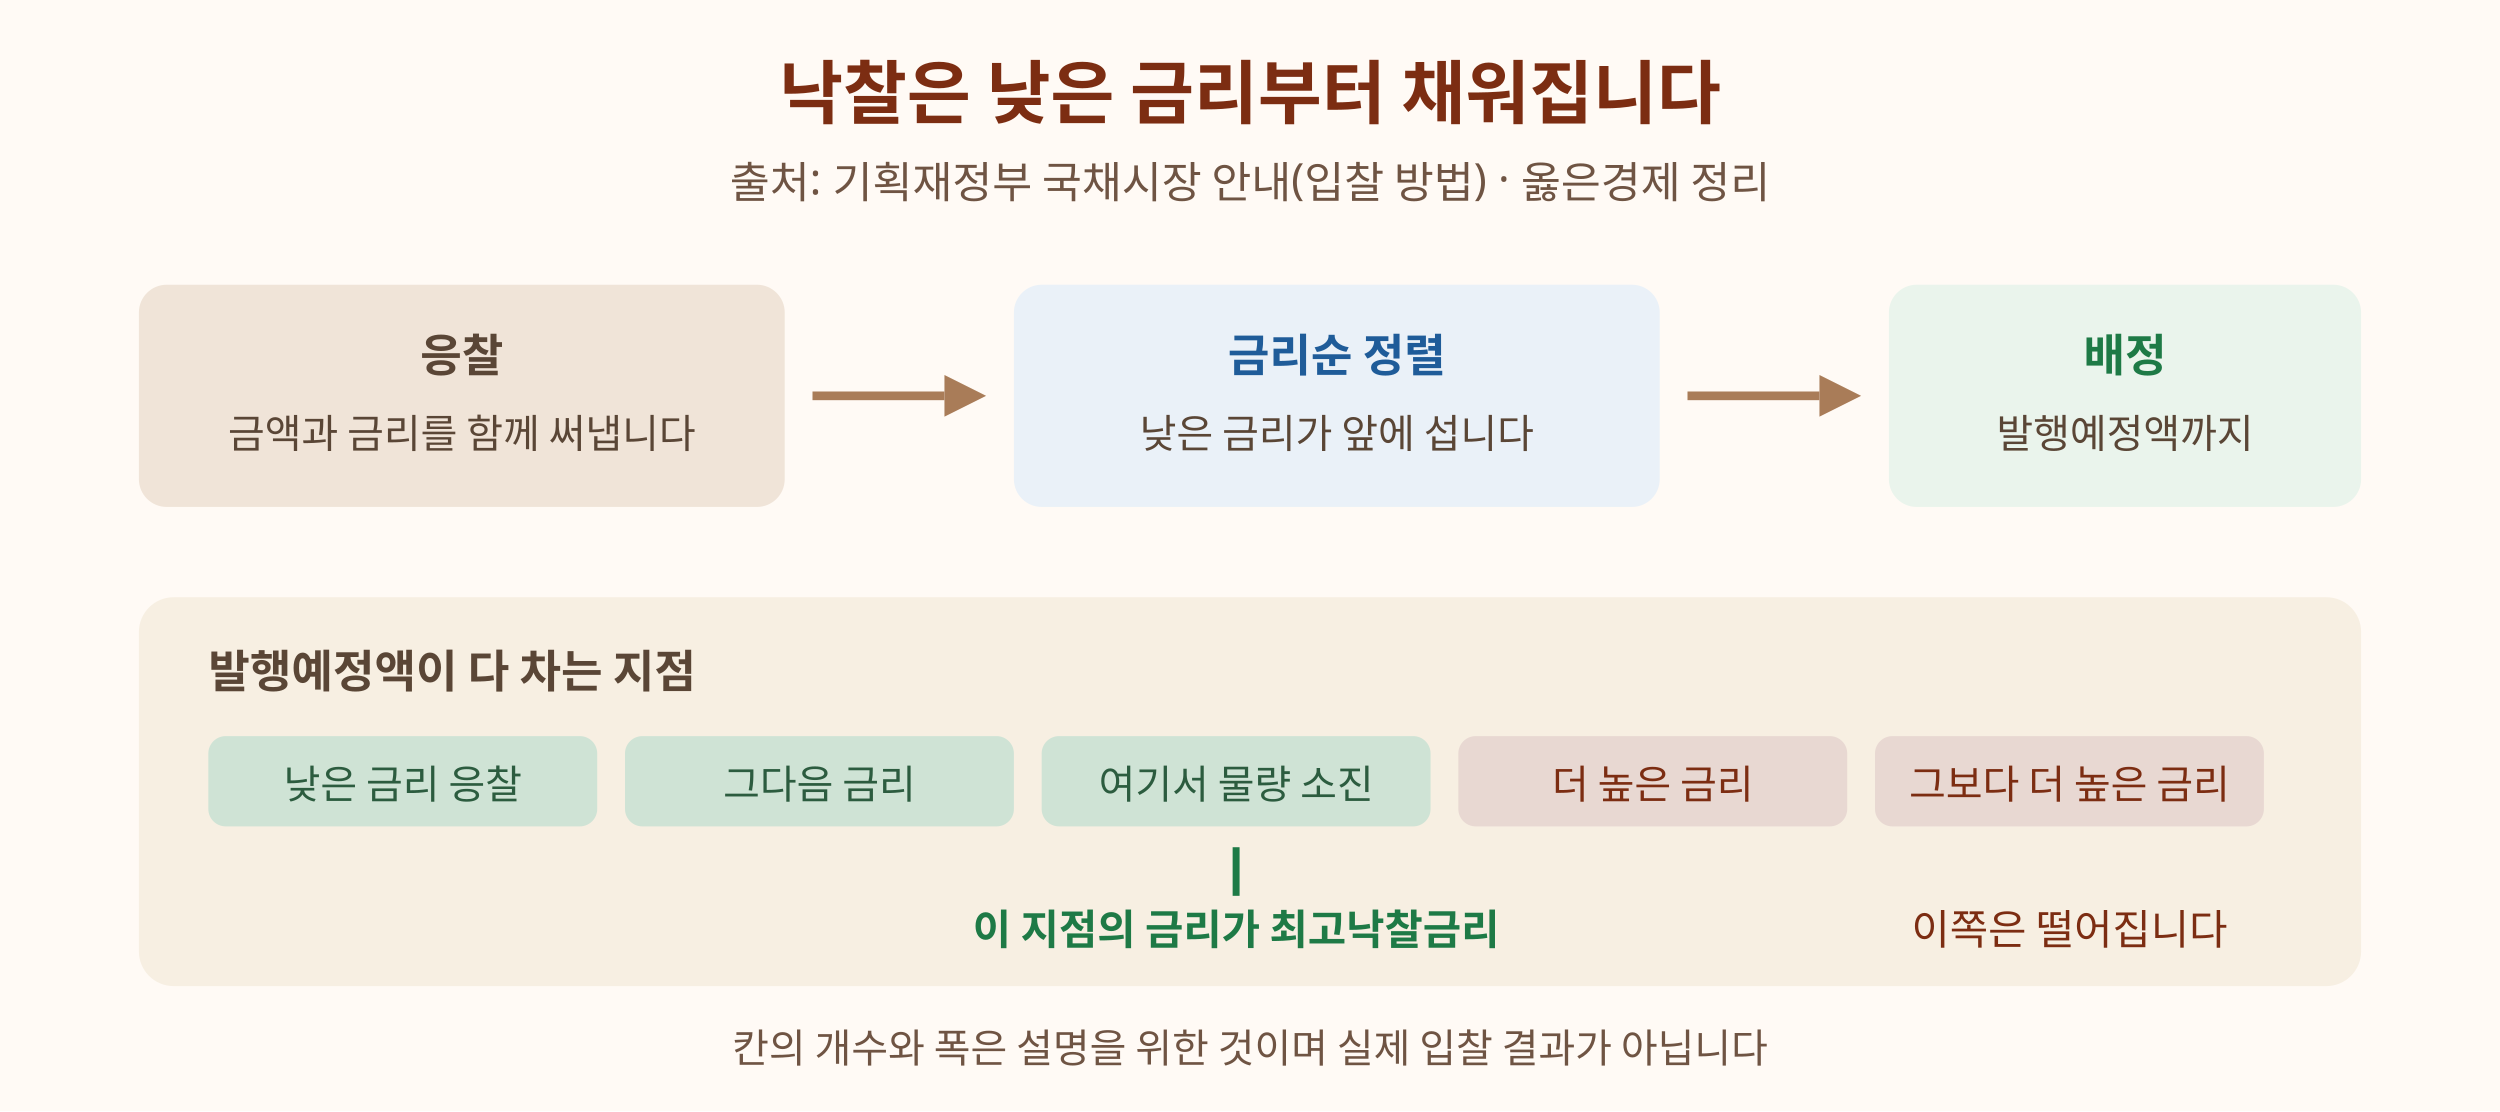
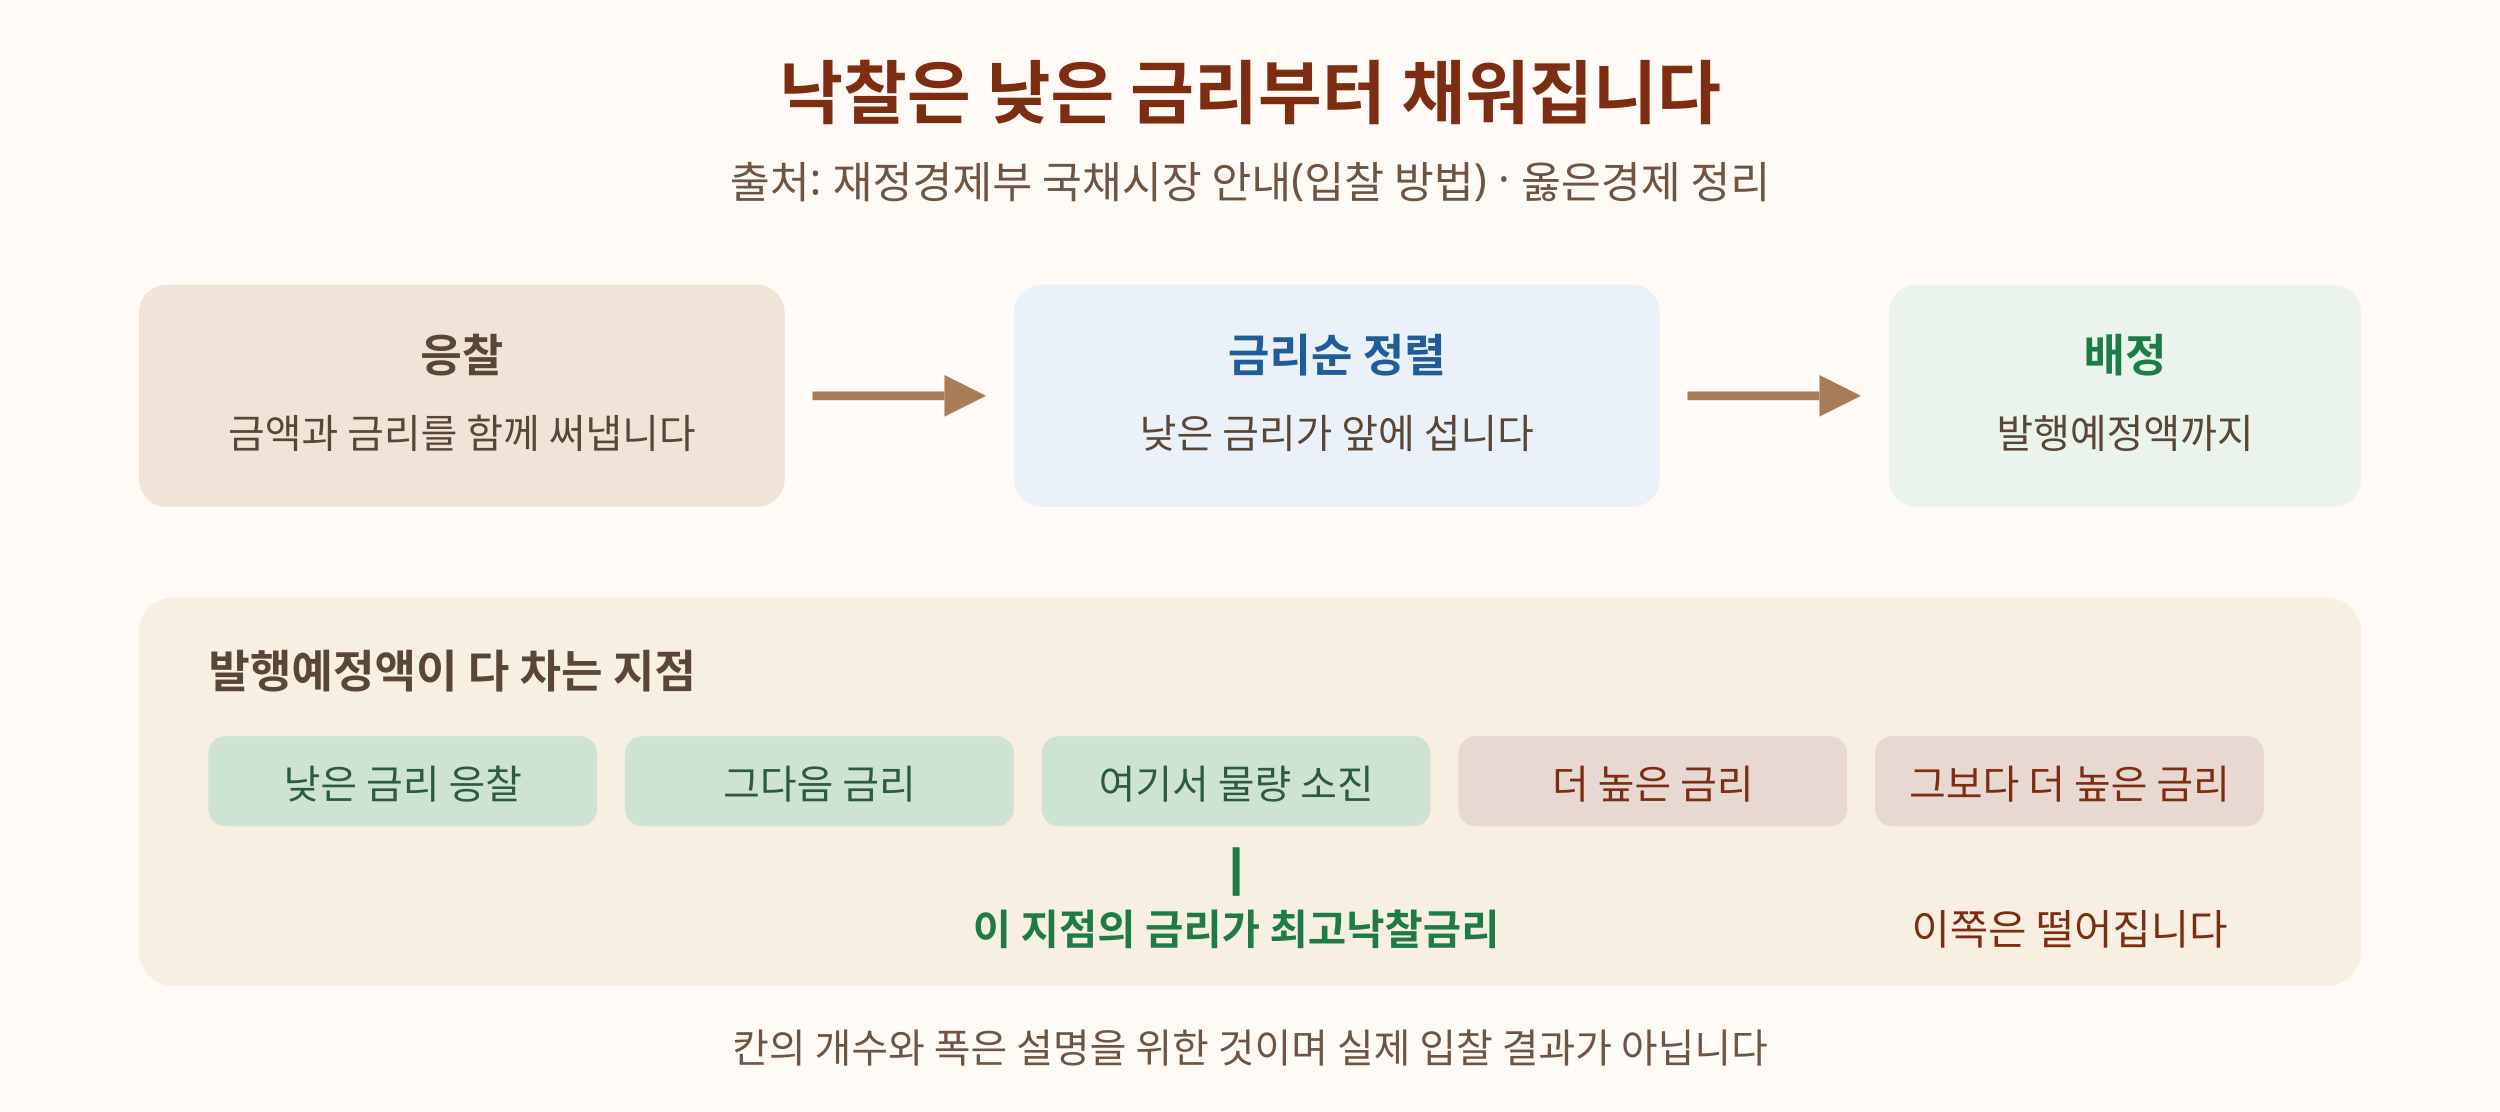
<svg xmlns="http://www.w3.org/2000/svg" viewBox="0 0 720 320" font-family="Pretendard, sans-serif" role="img" aria-label="국고채 경쟁입찰에서 낙찰이 채워지는 순서 도식. 국고채전문딜러들이 금액과 금리를 함께 써내면 발행자는 낮은 금리부터 차례로 배정하고, 발행예정액이 다 차는 지점의 금리가 최고낙찰금리가 되며 그보다 높은 금리를 써낸 응찰은 떨어진다">
  <rect width="720" height="320" fill="#fffaf5" />
  <text x="360" y="34" text-anchor="middle" font-size="20" font-weight="800" fill="#7c2d12">낙찰은 낮은 금리부터 채워집니다</text>
-   <text x="360" y="57" text-anchor="middle" font-size="12.5" fill="#6f5443">출처: 기획재정부 국채시장 안내(입찰 방법) · 옳은경제 정리</text>
+   <text x="360" y="57" text-anchor="middle" font-size="12.5" fill="#6f5443">출처: 재정경제부 국채시장 안내(입찰 방법) · 옳은경제 정리</text>
  <rect x="40" y="82" width="186" height="64" rx="8" fill="#f0e4d8" />
  <text x="133" y="107" text-anchor="middle" font-size="13" font-weight="800" fill="#5a4636">응찰</text>
  <text x="133" y="129" text-anchor="middle" font-size="11.5" fill="#5a4636">금액과 금리를 함께 써냅니다</text>
  <path d="M234 114 L272 114" stroke="#a97c58" stroke-width="2.5" />
  <path d="M272 108 L284 114 L272 120 Z" fill="#a97c58" />
  <rect x="292" y="82" width="186" height="64" rx="8" fill="#eaf1f8" />
  <text x="385" y="107" text-anchor="middle" font-size="13" font-weight="800" fill="#1f5c99">금리순 정렬</text>
  <text x="385" y="129" text-anchor="middle" font-size="11.5" fill="#5a4636">낮은 금리가 앞에 섭니다</text>
  <path d="M486 114 L524 114" stroke="#a97c58" stroke-width="2.5" />
  <path d="M524 108 L536 114 L524 120 Z" fill="#a97c58" />
  <rect x="544" y="82" width="136" height="64" rx="8" fill="#eaf4ec" />
  <text x="612" y="107" text-anchor="middle" font-size="13" font-weight="800" fill="#1e7a46">배정</text>
  <text x="612" y="129" text-anchor="middle" font-size="11.5" fill="#5a4636">발행예정액까지</text>
  <rect x="40" y="172" width="640" height="112" rx="10" fill="#f7efe2" />
  <text x="60" y="198" font-size="13" font-weight="800" fill="#5a4636">발행예정액이 다 차는 지점</text>
  <rect x="60" y="212" width="112" height="26" rx="5" fill="#cfe3d5" />
  <text x="116" y="230" text-anchor="middle" font-size="11.5" fill="#2c5c3f">낮은 금리 응찰</text>
  <rect x="180" y="212" width="112" height="26" rx="5" fill="#cfe3d5" />
  <text x="236" y="230" text-anchor="middle" font-size="11.5" fill="#2c5c3f">그다음 금리</text>
  <rect x="300" y="212" width="112" height="26" rx="5" fill="#cfe3d5" />
  <text x="356" y="230" text-anchor="middle" font-size="11.5" fill="#2c5c3f">여기서 물량 소진</text>
  <rect x="420" y="212" width="112" height="26" rx="5" fill="#e8d8d2" />
  <text x="476" y="230" text-anchor="middle" font-size="11.5" fill="#7c2d12">더 높은 금리</text>
  <rect x="540" y="212" width="112" height="26" rx="5" fill="#e8d8d2" />
  <text x="596" y="230" text-anchor="middle" font-size="11.5" fill="#7c2d12">그보다 더 높은 금리</text>
  <path d="M356 244 L356 258" stroke="#1e7a46" stroke-width="2" />
  <text x="356" y="272" text-anchor="middle" font-size="12" font-weight="800" fill="#1e7a46">이 지점의 금리가 최고낙찰금리</text>
  <text x="596" y="272" text-anchor="middle" font-size="12" fill="#7c2d12">이쪽은 떨어집니다</text>
  <text x="360" y="306" text-anchor="middle" font-size="11.5" fill="#6f5443">칸의 개수와 폭은 설명을 위한 것이며 실제 입찰 결과가 아닙니다</text>
</svg>
